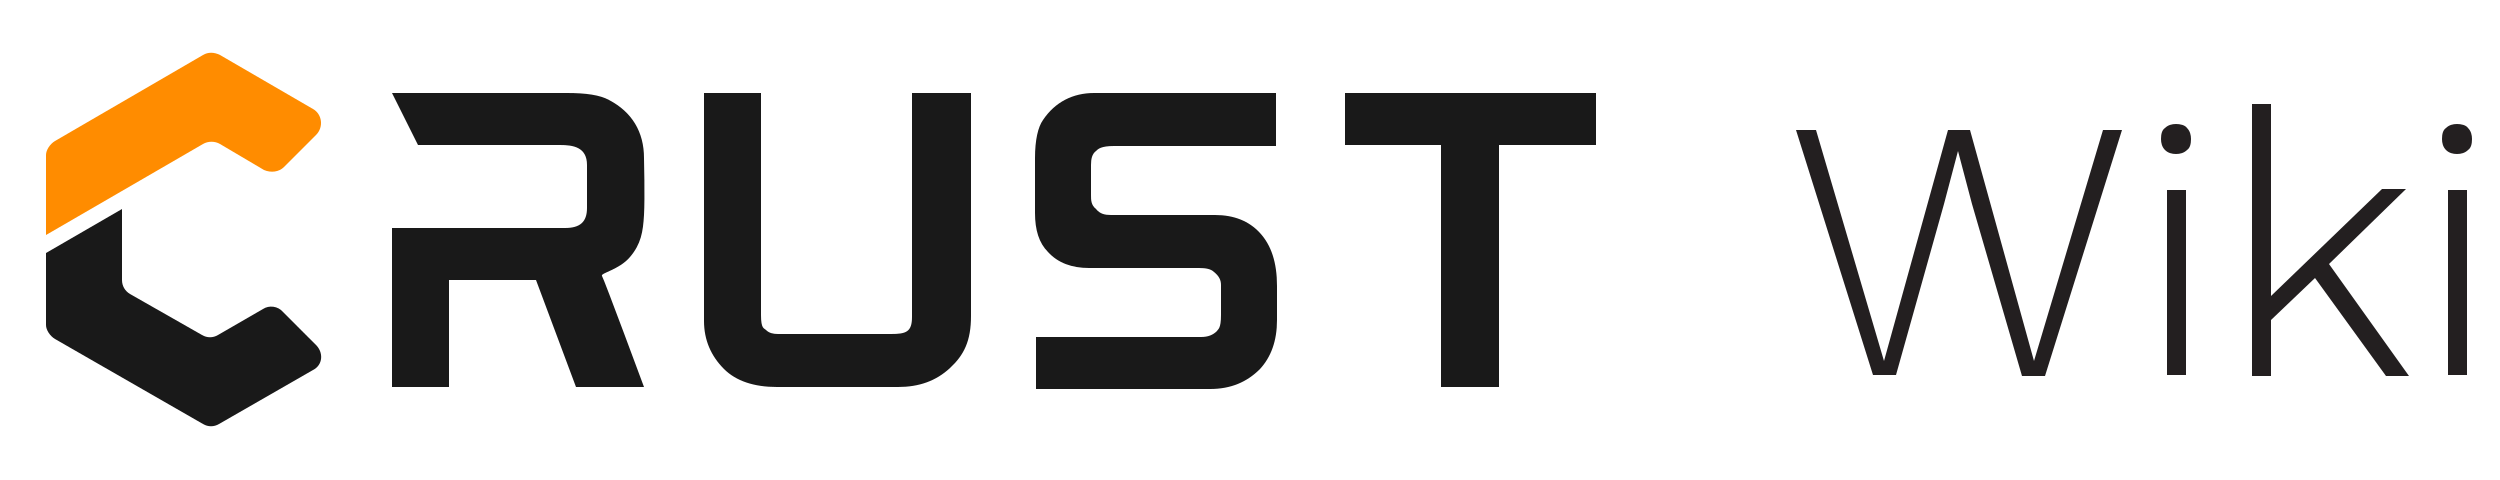
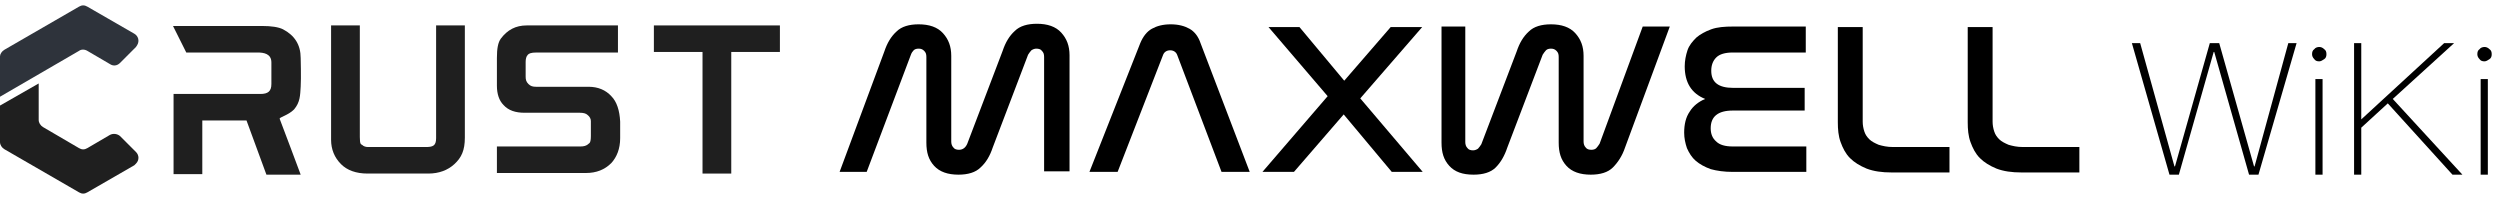
- <svg xmlns="http://www.w3.org/2000/svg" version="1.1" id="Layer_1" x="0px" y="0px" viewBox="0 0 250 48" style="enable-background:new 0 0 250 48;" xml:space="preserve">
+ <svg xmlns="http://www.w3.org/2000/svg" version="1.1" id="图层_1" x="0px" y="0px" viewBox="0 0 452.3 35.7" style="enable-background:new 0 0 452.3 35.7;" xml:space="preserve">
  <style type="text/css">
- 	.st0{fill:#231F20;}
- 	.st1{fill:#FF8C00;}
- 	.st2{fill:#191919;}
+ 	.st0{fill:#2E333B;}
+ 	.st1{fill:#1F1F1F;}
</style>
  <g>
-     <g>
-       <path class="st0" d="M189.6,37.5h-2.3l-7.7-24.5h2l6.8,23.1l6.4-23.1h2.2l6.4,23.1l6.9-23.1h1.9l-7.7,24.6h-2.3l-5-17.2l-1.4-5.3    l0,0l-1.4,5.3L189.6,37.5z" />
-       <path class="st0" d="M216.5,15c-0.3-0.3-0.4-0.7-0.4-1.1c0-0.5,0.1-0.9,0.4-1.1c0.3-0.3,0.7-0.4,1.1-0.4s0.9,0.1,1.1,0.4    c0.3,0.3,0.4,0.7,0.4,1.1c0,0.5-0.1,0.9-0.4,1.1c-0.3,0.3-0.7,0.4-1.1,0.4S216.8,15.3,216.5,15z M218.6,37.5h-1.9V19h1.9V37.5z" />
-       <path class="st0" d="M231.5,27.8l-4.4,4.2v5.6h-1.9V10.4h1.9v19.2l11.1-10.7h2.4l-7.7,7.5l8,11.2h-2.3L231.5,27.8z" />
-       <path class="st0" d="M244.6,15c-0.3-0.3-0.4-0.7-0.4-1.1c0-0.5,0.1-0.9,0.4-1.1c0.3-0.3,0.7-0.4,1.1-0.4s0.9,0.1,1.1,0.4    c0.3,0.3,0.4,0.7,0.4,1.1c0,0.5-0.1,0.9-0.4,1.1c-0.3,0.3-0.7,0.4-1.1,0.4S244.9,15.3,244.6,15z M246.7,37.5h-1.9V19h1.9V37.5z" />
-     </g>
-     <g>
-       <path class="st1" d="M5.5,14.1l14.8-8.6c0.5-0.3,1.1-0.3,1.7,0l9.3,5.4c0.9,0.5,1.1,1.8,0.3,2.6l-3.2,3.2c-0.5,0.5-1.3,0.6-2,0.3    L22,14.4c-0.5-0.3-1.2-0.3-1.7,0L4.6,23.5l0-8C4.6,15,5,14.4,5.5,14.1z" />
-       <path class="st2" d="M31.3,37l-9.4,5.4c-0.5,0.3-1.1,0.3-1.6,0L5.5,33.9C5,33.6,4.6,33,4.6,32.5v-7.2l7.6-4.4V28    c0,0.6,0.3,1.1,0.8,1.4l7.2,4.1c0.5,0.3,1.1,0.3,1.6,0l4.5-2.6c0.6-0.4,1.5-0.3,2,0.3l3.2,3.2C32.4,35.2,32.3,36.5,31.3,37z" />
-       <path class="st2" d="M91.2,9.3v22.4c0,1.5-0.6,1.7-2.1,1.7H77.8c-0.5,0-0.9-0.1-1.2-0.4c-0.2-0.2-0.5-0.1-0.5-1.5V9.3h-5.7v22.8    c0,1.9,0.7,3.5,2,4.8c1.2,1.2,3,1.8,5.3,1.8h12.1c2.1,0,3.8-0.6,5.2-1.9c1.4-1.3,2.1-2.7,2.1-5.2V9.3L91.2,9.3z" />
-       <path class="st2" d="M126,23.3c-1.1-1.2-2.6-1.8-4.5-1.8h-10.4c-0.6,0-1.1-0.1-1.5-0.6c-0.5-0.4-0.5-0.9-0.5-1.4v-3    c0-0.6,0.1-1.1,0.5-1.4c0.2-0.2,0.5-0.5,1.8-0.5h16.2V9.3h-18.2c-2.1,0-3.9,0.9-5.1,2.7c-0.5,0.7-0.8,2-0.8,3.8v5.5    c0,1.7,0.4,3,1.3,3.9c1,1.1,2.4,1.6,4.1,1.6h11c0.7,0,1.2,0.1,1.5,0.4c0.5,0.4,0.7,0.8,0.7,1.3v3c0,1.4-0.3,1.4-0.4,1.6    c-0.4,0.4-0.9,0.6-1.6,0.6h-16.5v5.2H121c2.1,0,3.7-0.7,5-2c1.1-1.2,1.7-2.8,1.7-4.9v-3.4C127.7,26.2,127.1,24.5,126,23.3z" />
-       <polygon class="st2" points="134.5,9.3 134.5,14.5 144.1,14.5 144.1,38.7 149.9,38.7 149.9,14.5 159.6,14.5 159.6,9.3   " />
-       <path class="st2" d="M64.4,21.5c0.1-1.7,0-5.7,0-5.7c0-2.6-1.2-4.6-3.5-5.8c-0.9-0.5-2.3-0.7-4.2-0.7L46,9.3c-1.7,0-6.8,0-6.8,0    l2.6,5.2h5.8c0.1,0,0.1,0,0.2,0H56c1.3,0,2.7,0.2,2.7,2v4.3c0,1.4-0.7,2-2.2,2h-7.6v0h-9.7v15.9h5.7V28h8.7l4,10.7h6.8    c0,0-4-10.8-4.2-11.1c-0.2-0.3,1.7-0.6,2.8-1.9S64.3,23.2,64.4,21.5z" />
-     </g>
+     <path class="st0" d="M0.8,9l13.5-7.8c0.5-0.3,1-0.3,1.5,0l8.5,4.9c0.7,0.4,1,1.3,0.5,2.1c-0.1,0.1-0.1,0.2-0.2,0.3l-2.9,2.9   c-0.5,0.5-1.2,0.6-1.8,0.2l-4.1-2.4c-0.5-0.3-1.1-0.3-1.5,0L0,17.5v-7.3C0,9.8,0.3,9.3,0.8,9z" />
+     <path class="st1" d="M24.3,29.9l-8.5,4.9c-0.5,0.3-1,0.3-1.5,0L0.8,27C0.3,26.7,0,26.2,0,25.7v-6.6l7-4v6.6c0,0.5,0.3,1,0.8,1.3   l6.5,3.8c0.5,0.3,1,0.3,1.5,0l4.1-2.4c0.6-0.3,1.3-0.2,1.8,0.2l2.9,2.9c0.6,0.6,0.6,1.5,0,2.1C24.5,29.7,24.4,29.8,24.3,29.9z" />
+   </g>
+   <path class="st1" d="M78.9,4.6V25c0,1.4-0.6,1.6-1.9,1.6H66.6c-0.4,0-0.8-0.1-1.1-0.4c-0.2-0.1-0.4-0.1-0.4-1.4V4.6h-5.2v20.7  c0,1.7,0.6,3.2,1.8,4.4c1.1,1.1,2.7,1.7,4.8,1.7h11c1.9,0,3.5-0.6,4.7-1.7c1.3-1.2,1.9-2.5,1.9-4.8V4.6L78.9,4.6z" />
+   <path class="st1" d="M110.6,17.4c-1-1.1-2.4-1.7-4.1-1.7H97c-0.6,0-1-0.1-1.4-0.5c-0.4-0.4-0.5-0.8-0.5-1.3v-2.7  c0-0.5,0.1-1,0.4-1.3c0.2-0.2,0.5-0.4,1.6-0.4h14.7V4.6H95.3c-2,0-3.5,0.8-4.7,2.4c-0.5,0.7-0.7,1.8-0.7,3.5v5  c0,1.5,0.4,2.7,1.2,3.5c0.9,1,2.2,1.4,3.8,1.4h10c0.6,0,1.1,0.1,1.4,0.4c0.4,0.3,0.6,0.7,0.6,1.1v2.7c0,1.3-0.3,1.3-0.4,1.4  c-0.4,0.4-0.9,0.5-1.5,0.5H89.9v4.8h16.1c1.9,0,3.4-0.6,4.6-1.8c1-1.1,1.6-2.6,1.6-4.5V22C112.1,20,111.6,18.4,110.6,17.4z" />
+   <polygon class="st1" points="118.3,4.6 118.3,9.4 127.1,9.4 127.1,31.4 132.3,31.4 132.3,9.4 141.1,9.4 141.1,4.6 " />
+   <path class="st1" d="M54.4,15.7c0.1-1.6,0-5.2,0-5.2c0-2.4-1.1-4.1-3.2-5.2c-0.8-0.4-2.1-0.6-3.8-0.6l-9.9,0c-1.6,0-6.2,0-6.2,0  l2.4,4.8h5.3c0,0,0.1,0,0.1,0h7.5c1.1,0,2.5,0.2,2.5,1.8v3.9c0,1.3-0.6,1.8-2,1.8h-6.9l0,0h-8.8v14.5h5.2v-9.7h8l3.6,9.8h6.2  c0,0-3.7-9.9-3.8-10.1c-0.1-0.3,1.5-0.6,2.6-1.7C54.3,18.5,54.3,17.3,54.4,15.7z" />
+   <g>
+     <path d="M156.8,31.1h-4.9L160,9.3c0.5-1.5,1.2-2.7,2.2-3.6c0.9-0.9,2.3-1.3,4-1.3c1.9,0,3.4,0.5,4.4,1.6c1,1.1,1.5,2.4,1.5,4.1   v15.5c0,0.4,0.1,0.8,0.4,1.1c0.2,0.3,0.6,0.4,1,0.4c0.7,0,1.2-0.4,1.5-1.1l6.4-16.8c0.5-1.5,1.2-2.7,2.2-3.6c0.9-0.9,2.3-1.3,4-1.3   c1.9,0,3.4,0.5,4.4,1.6c1,1.1,1.5,2.4,1.5,4.1v21h-4.6V10.3c0-0.5-0.1-0.8-0.4-1.1c-0.2-0.3-0.6-0.4-1-0.4c-0.3,0-0.6,0.1-0.9,0.3   c-0.2,0.2-0.4,0.5-0.6,0.8l-6.4,16.8c-0.5,1.5-1.2,2.7-2.2,3.6c-0.9,0.9-2.3,1.3-4,1.3c-1.9,0-3.4-0.5-4.4-1.6   c-1-1.1-1.4-2.4-1.4-4.2V10.3c0-0.5-0.1-0.8-0.4-1.1c-0.3-0.3-0.6-0.4-1-0.4c-0.4,0-0.7,0.1-0.9,0.3c-0.2,0.2-0.4,0.5-0.5,0.8   L156.8,31.1z" />
+     <path d="M202.2,31.1h-5.1l9.2-23.3c0.5-1.2,1.2-2.1,2.1-2.6c0.9-0.5,2-0.8,3.4-0.8c1.4,0,2.5,0.3,3.4,0.8c0.9,0.5,1.6,1.4,2,2.6   l8.9,23.3h-5.1l-8-21.1c-0.2-0.6-0.7-0.9-1.3-0.9c-0.6,0-1.1,0.3-1.3,0.9L202.2,31.1z" />
+     <path d="M235.1,4.9l8.1,9.7l8.4-9.7h5.7l-11.2,12.9l11.3,13.3h-5.6l-8.7-10.4l-9,10.4h-5.7l11.8-13.7L229.5,4.9H235.1z" />
+     <path d="M265.1,4.9v20.8c0,0.4,0.1,0.8,0.4,1.1c0.2,0.3,0.6,0.4,1,0.4c0.3,0,0.6-0.1,0.9-0.3c0.2-0.2,0.4-0.5,0.6-0.8l6.4-16.8   c0.5-1.5,1.2-2.7,2.2-3.6c0.9-0.9,2.3-1.3,4-1.3c1.9,0,3.4,0.5,4.4,1.6c1,1.1,1.5,2.4,1.5,4.1v15.5c0,0.4,0.1,0.8,0.4,1.1   c0.2,0.3,0.6,0.4,1,0.4c0.4,0,0.7-0.1,0.9-0.3c0.2-0.2,0.4-0.5,0.6-0.8l7.8-21.2h4.9l-8.1,21.9c-0.5,1.5-1.3,2.7-2.2,3.6   c-0.9,0.9-2.3,1.3-4,1.3c-1.9,0-3.4-0.5-4.4-1.6c-1-1.1-1.4-2.4-1.4-4.2V10.3c0-0.5-0.1-0.8-0.4-1.1c-0.3-0.3-0.6-0.4-1-0.4   c-0.4,0-0.7,0.1-0.9,0.3c-0.2,0.2-0.4,0.5-0.6,0.8l-6.4,16.8c-0.5,1.5-1.2,2.7-2.1,3.6c-0.9,0.9-2.3,1.3-4,1.3   c-2,0-3.4-0.5-4.4-1.6c-1-1.1-1.4-2.4-1.4-4.2v-21H265.1z" />
+     <path d="M326.7,4.9v4.6h-13.2c-1.4,0-2.4,0.3-3,0.9c-0.6,0.6-0.9,1.4-0.9,2.4c0,2.1,1.3,3.1,4,3.1h12.9V20h-13c-2.7,0-4,1.1-4,3.2   c0,1,0.3,1.8,1,2.4c0.6,0.6,1.6,0.9,3,0.9h13.3v4.6h-13.3c-1.6,0-2.9-0.2-4-0.5c-1.1-0.4-2-0.9-2.7-1.5c-0.7-0.6-1.2-1.4-1.6-2.3   c-0.3-0.9-0.5-1.8-0.5-2.8c0-1.5,0.3-2.8,1-3.8c0.6-1,1.6-1.8,2.8-2.3c-2.5-1-3.7-3-3.7-5.9c0-1,0.2-2,0.5-2.9   c0.3-0.9,0.9-1.6,1.6-2.3c0.7-0.6,1.6-1.1,2.7-1.5c1.1-0.4,2.4-0.5,4-0.5H326.7z" />
+     <path d="M337,4.9V22c0,0.6,0.1,1.2,0.3,1.8c0.2,0.6,0.5,1,0.9,1.4c0.4,0.4,1,0.7,1.7,1c0.7,0.2,1.5,0.4,2.6,0.4h10.2v4.6h-10.5   c-1.7,0-3.2-0.2-4.5-0.7c-1.2-0.5-2.2-1.1-3-1.9c-0.8-0.8-1.3-1.8-1.7-2.9c-0.4-1.1-0.5-2.3-0.5-3.6V4.9H337z" />
+     <path d="M360.5,4.9V22c0,0.6,0.1,1.2,0.3,1.8c0.2,0.6,0.5,1,0.9,1.4c0.4,0.4,1,0.7,1.7,1c0.7,0.2,1.5,0.4,2.6,0.4h10.2v4.6h-10.5   c-1.7,0-3.2-0.2-4.5-0.7c-1.2-0.5-2.2-1.1-3-1.9c-0.8-0.8-1.3-1.8-1.7-2.9c-0.4-1.1-0.5-2.3-0.5-3.6V4.9H360.5z" />
+   </g>
+   <g>
+     <path d="M385.7,7.8h1.5l6.2,22.3h0.1l6.3-22.3h1.7l6.3,22.3h0.1L414,7.8h1.5l-6.9,23.8h-1.7l-6.3-22.2h-0.1l-6.3,22.2h-1.7   L385.7,7.8z" />
+     <path d="M420.5,8.9c0.3,0.2,0.4,0.5,0.4,0.9c0,0.4-0.1,0.7-0.4,0.9s-0.6,0.4-0.9,0.4c-0.4,0-0.7-0.1-0.9-0.4   c-0.3-0.3-0.4-0.6-0.4-0.9c0-0.4,0.1-0.7,0.4-0.9c0.2-0.3,0.6-0.4,0.9-0.4C419.9,8.5,420.2,8.6,420.5,8.9z M418.9,14.3h1.3v17.3   h-1.3V14.3z" />
+     <path d="M442.2,7.8h1.8l-11.1,10.1l12.6,13.7h-1.8L432,18.7l-4.8,4.4v8.5h-1.3V7.8h1.3v13.8L442.2,7.8z" />
+     <path d="M450.4,8.9c0.3,0.2,0.4,0.5,0.4,0.9c0,0.4-0.1,0.7-0.4,0.9s-0.6,0.4-0.9,0.4c-0.4,0-0.7-0.1-0.9-0.4   c-0.3-0.3-0.4-0.6-0.4-0.9c0-0.4,0.1-0.7,0.4-0.9c0.2-0.3,0.6-0.4,0.9-0.4C449.8,8.5,450.1,8.6,450.4,8.9z M448.8,14.3h1.3v17.3   h-1.3V14.3z" />
  </g>
</svg>
